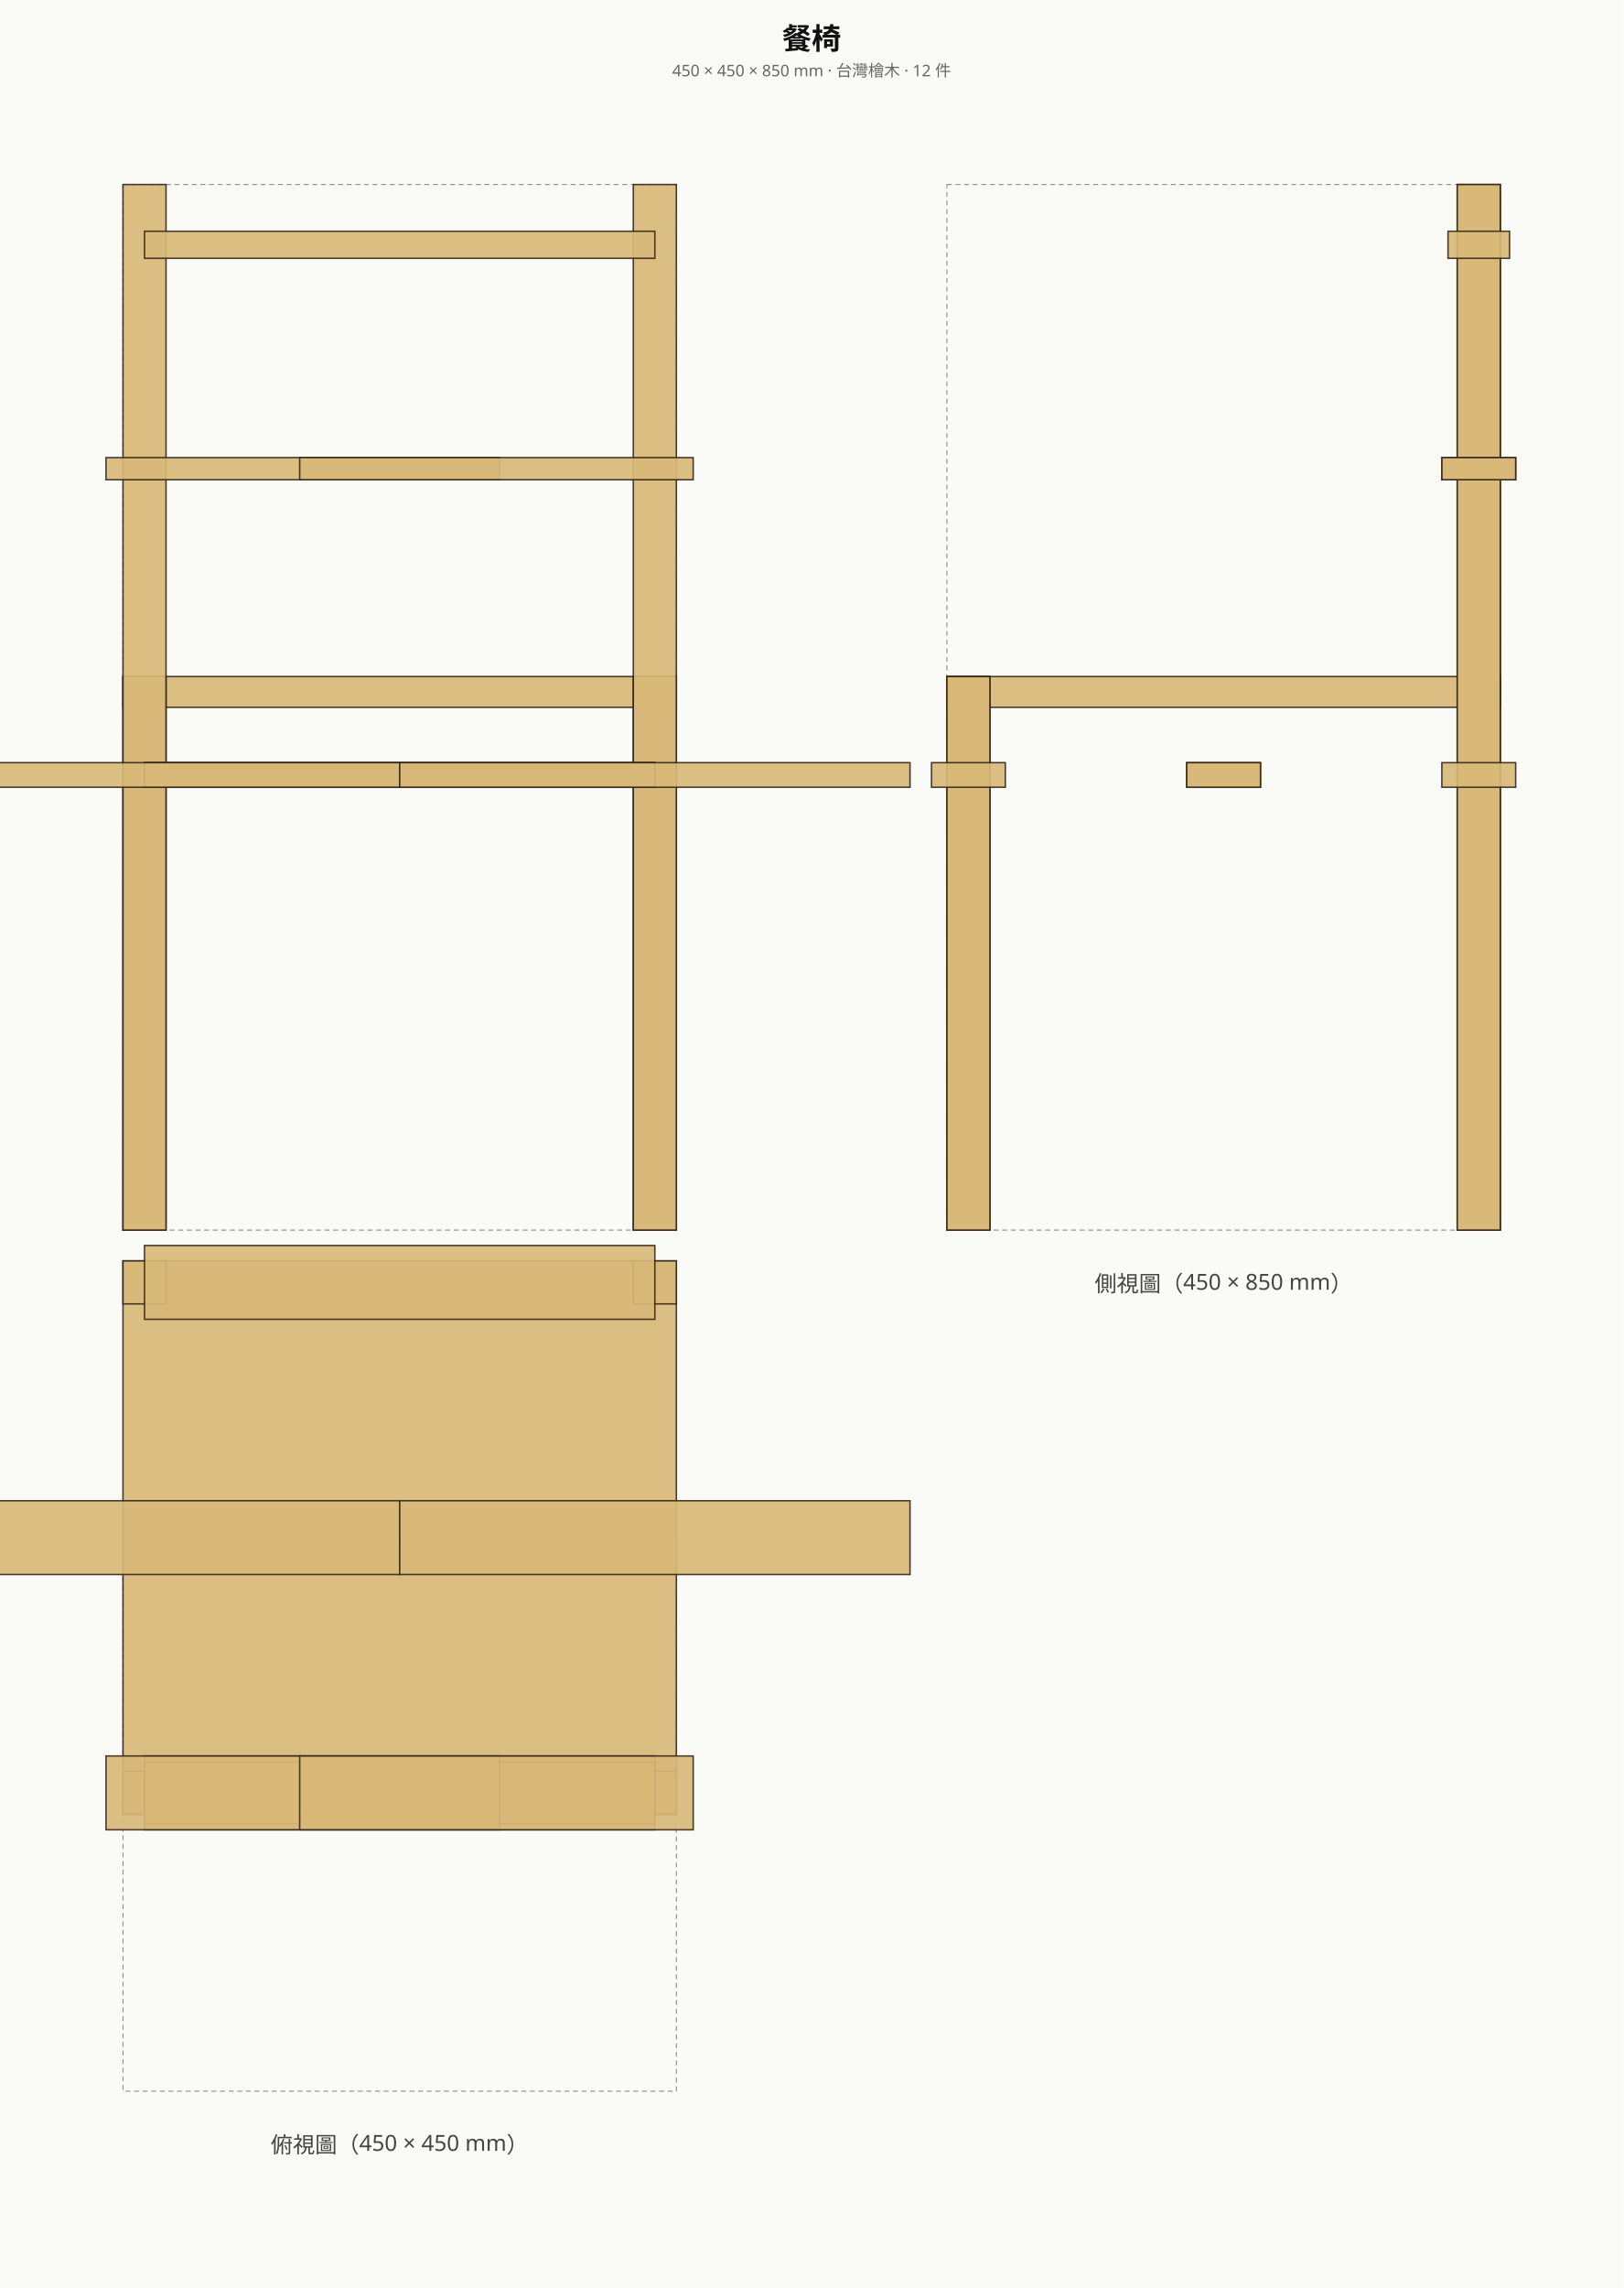
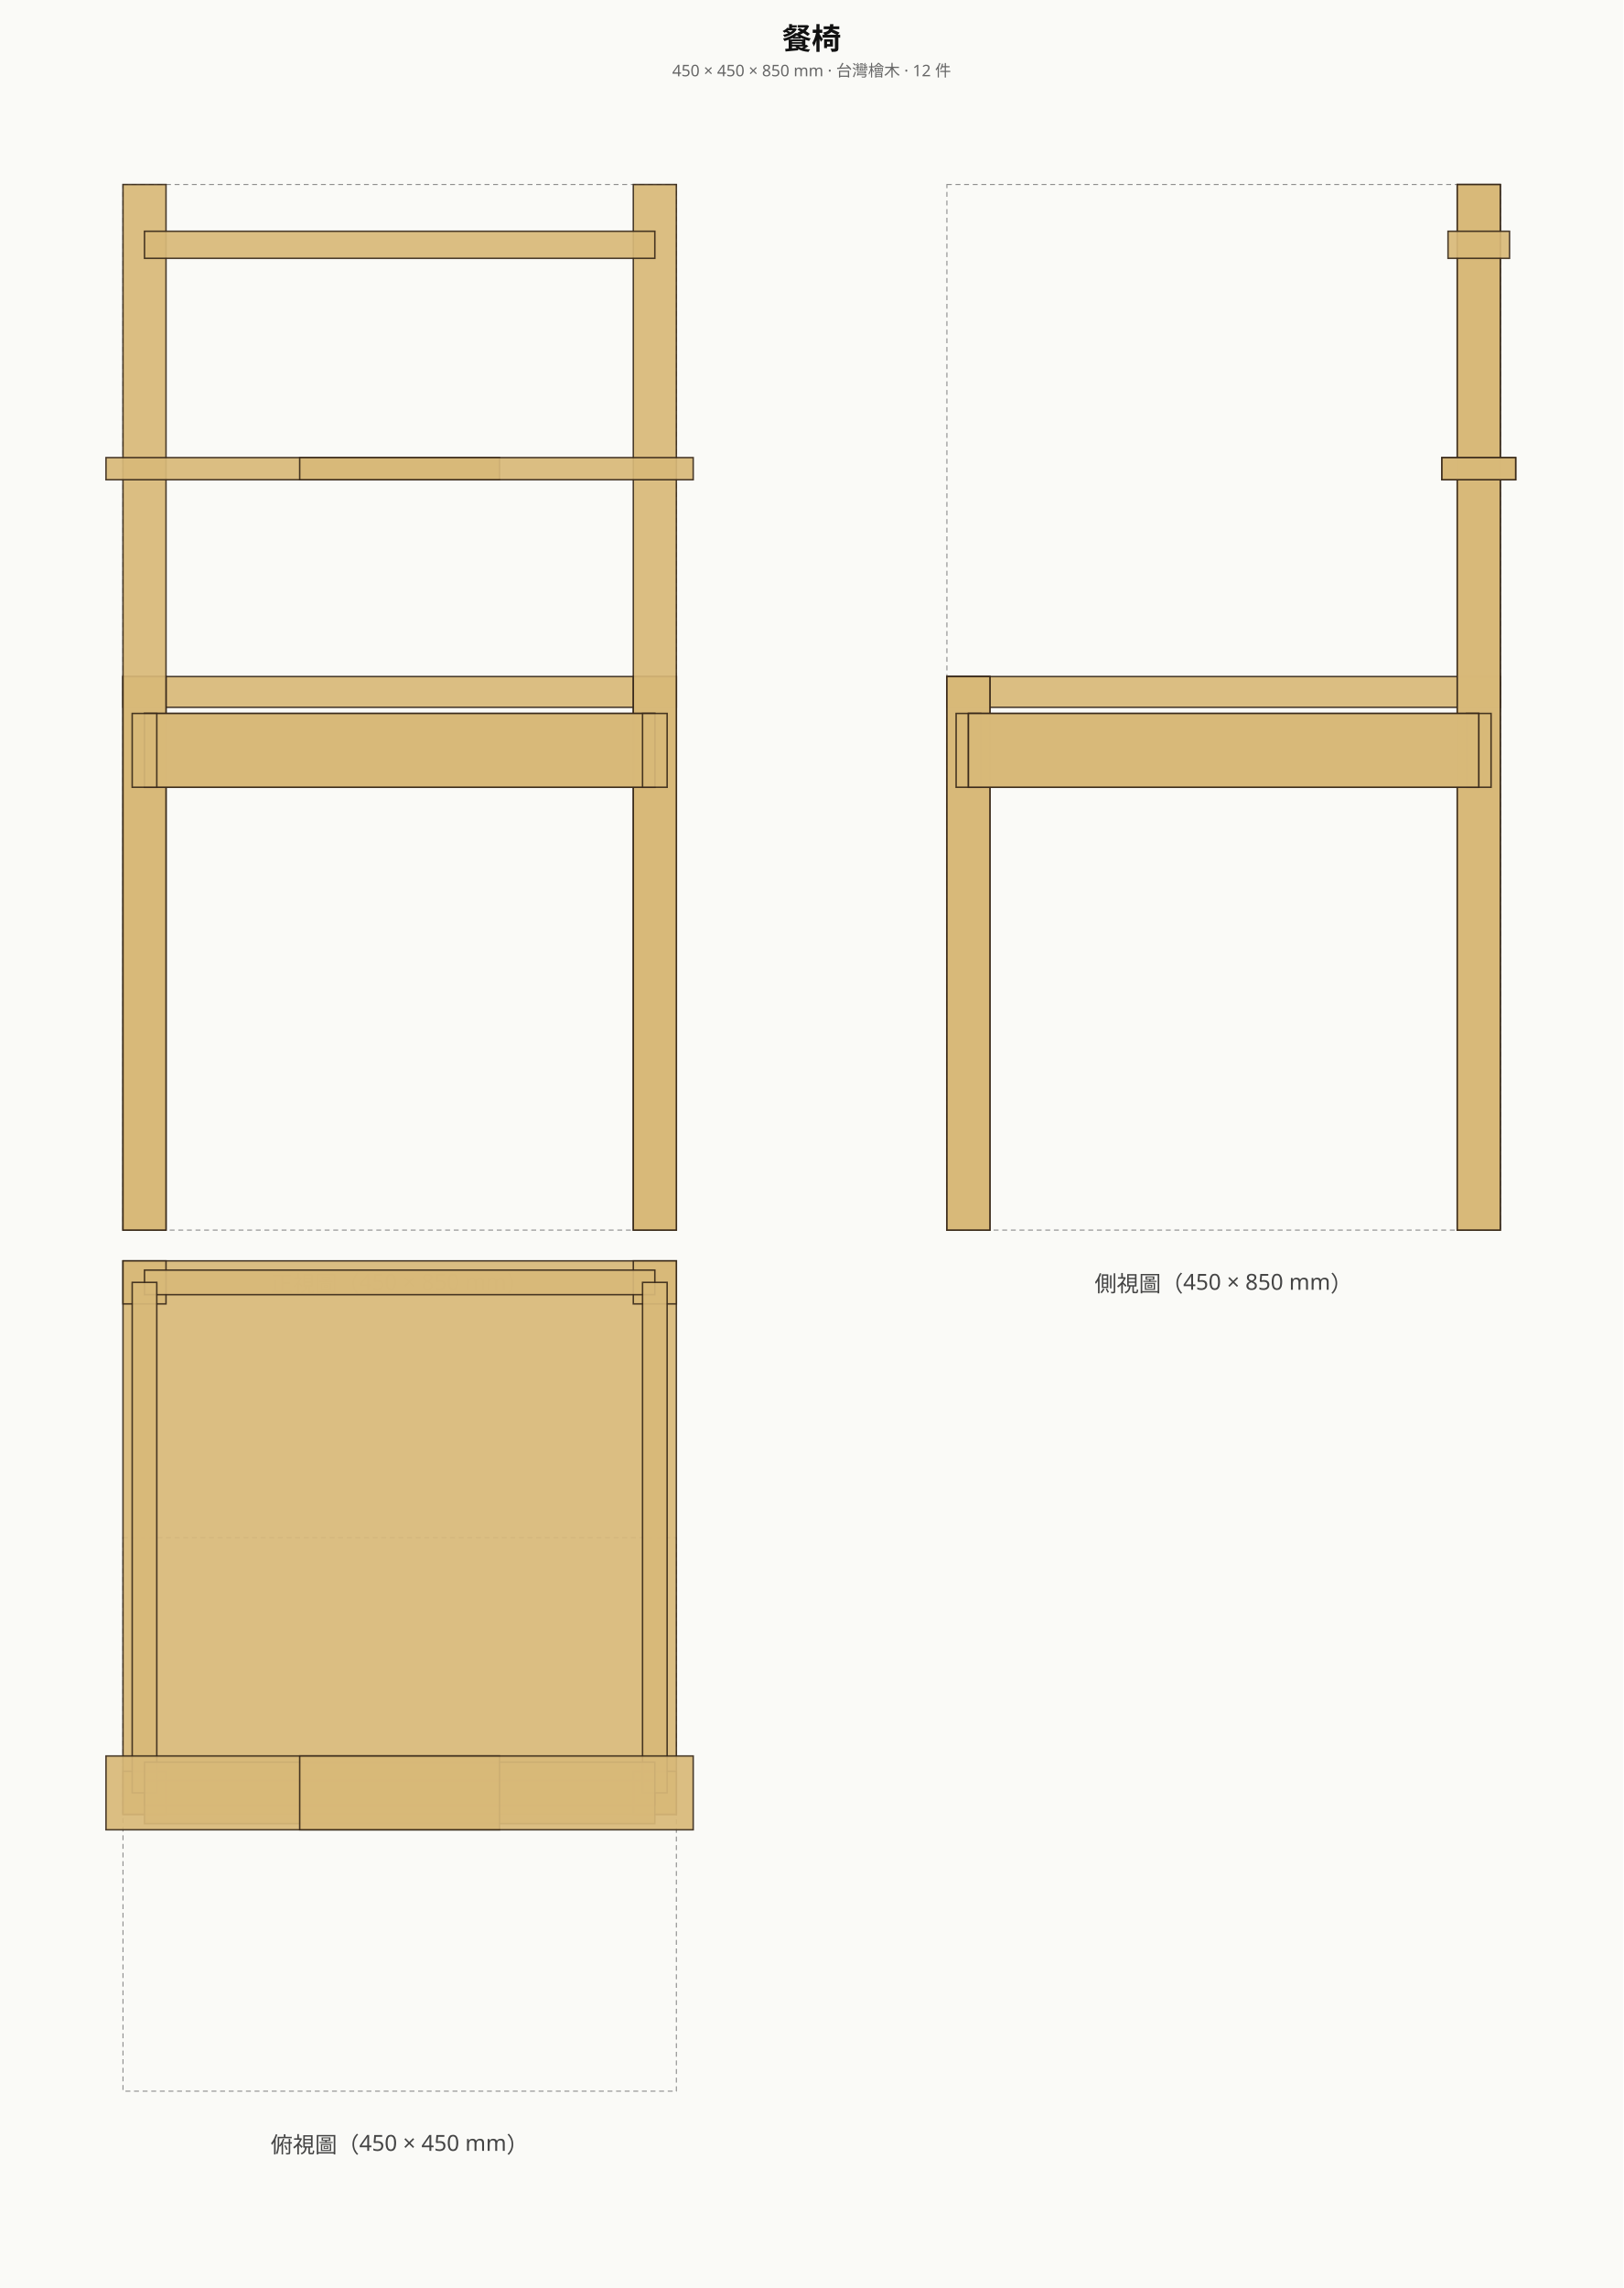
<svg xmlns="http://www.w3.org/2000/svg" viewBox="-20 -50 1320 1860" width="1320" height="1860">
  <rect x="-20" y="-50" width="1320" height="1860" fill="#fafaf7" />
  <text x="640" y="-10" text-anchor="middle" font-size="24" font-weight="700" fill="#111" font-family="sans-serif">餐椅</text>
  <text x="640" y="12" text-anchor="middle" font-size="13" fill="#666" font-family="sans-serif">450 × 450 × 850 mm · 台灣檜木 · 12 件</text>
  <g transform="translate(305, 100)">
    <rect x="-225.0" y="0" width="450.0" height="850.0" fill="none" stroke="#888" stroke-dasharray="4 3" stroke-width="0.8" />
    <rect x="-225.0" y="400.0" width="450.0" height="25.0" fill="#d8b878" stroke="#3a2a1a" stroke-width="1.2" opacity="0.92" />
    <rect x="-225.0" y="400.0" width="35.0" height="450.0" fill="#d8b878" stroke="#3a2a1a" stroke-width="1.2" opacity="0.92" />
    <rect x="190.0" y="400.0" width="35.0" height="450.0" fill="#d8b878" stroke="#3a2a1a" stroke-width="1.2" opacity="0.92" />
    <rect x="-225.0" y="0.0" width="35.0" height="850.0" fill="#d8b878" stroke="#3a2a1a" stroke-width="1.2" opacity="0.92" />
    <rect x="190.0" y="0.0" width="35.0" height="850.0" fill="#d8b878" stroke="#3a2a1a" stroke-width="1.2" opacity="0.92" />
-     <rect x="-207.5" y="470.0" width="415.0" height="20.0" fill="#d8b878" stroke="#3a2a1a" stroke-width="1.2" opacity="0.92" />
-     <rect x="-207.5" y="470.0" width="415.0" height="20.0" fill="#d8b878" stroke="#3a2a1a" stroke-width="1.2" opacity="0.92" />
-     <rect x="-415.0" y="470.0" width="415.0" height="20.0" fill="#d8b878" stroke="#3a2a1a" stroke-width="1.2" opacity="0.92" />
-     <rect x="0.0" y="470.0" width="415.0" height="20.0" fill="#d8b878" stroke="#3a2a1a" stroke-width="1.2" opacity="0.92" />
+     <rect x="-207.5" y="430.0" width="415.0" height="60.0" fill="#d8b878" stroke="#3a2a1a" stroke-width="1.2" opacity="0.92" />
+     <rect x="-207.5" y="430.0" width="415.0" height="60.0" fill="#d8b878" stroke="#3a2a1a" stroke-width="1.2" opacity="0.92" />
+     <rect x="-217.5" y="430.0" width="20.0" height="60.0" fill="#d8b878" stroke="#3a2a1a" stroke-width="1.2" opacity="0.92" />
+     <rect x="197.5" y="430.0" width="20.0" height="60.0" fill="#d8b878" stroke="#3a2a1a" stroke-width="1.2" opacity="0.92" />
    <rect x="-207.5" y="38.0" width="415.0" height="22.0" fill="#d8b878" stroke="#3a2a1a" stroke-width="1.2" opacity="0.92" />
    <rect x="-238.8" y="222.0" width="320.0" height="18.0" fill="#d8b878" stroke="#3a2a1a" stroke-width="1.2" opacity="0.92" />
    <rect x="-81.3" y="222.0" width="320.0" height="18.0" fill="#d8b878" stroke="#3a2a1a" stroke-width="1.2" opacity="0.92" />
    <text x="0" y="900.0" text-anchor="middle" font-size="18" fill="#444" font-family="sans-serif">正視圖（450 × 850 mm）</text>
  </g>
  <g transform="translate(975, 100)">
    <rect x="-225.0" y="0" width="450.0" height="850.0" fill="none" stroke="#888" stroke-dasharray="4 3" stroke-width="0.8" />
    <rect x="-225.0" y="400.0" width="450.0" height="25.0" fill="#d8b878" stroke="#3a2a1a" stroke-width="1.2" opacity="0.92" />
    <rect x="-225.0" y="400.0" width="35.0" height="450.0" fill="#d8b878" stroke="#3a2a1a" stroke-width="1.2" opacity="0.92" />
    <rect x="-225.0" y="400.0" width="35.0" height="450.0" fill="#d8b878" stroke="#3a2a1a" stroke-width="1.2" opacity="0.92" />
    <rect x="190.0" y="0.0" width="35.0" height="850.0" fill="#d8b878" stroke="#3a2a1a" stroke-width="1.2" opacity="0.92" />
    <rect x="190.0" y="0.0" width="35.0" height="850.0" fill="#d8b878" stroke="#3a2a1a" stroke-width="1.2" opacity="0.92" />
-     <rect x="-237.5" y="470.0" width="60.0" height="20.0" fill="#d8b878" stroke="#3a2a1a" stroke-width="1.2" opacity="0.92" />
-     <rect x="177.5" y="470.0" width="60.0" height="20.0" fill="#d8b878" stroke="#3a2a1a" stroke-width="1.2" opacity="0.92" />
-     <rect x="-30.0" y="470.0" width="60.0" height="20.0" fill="#d8b878" stroke="#3a2a1a" stroke-width="1.2" opacity="0.92" />
-     <rect x="-30.0" y="470.0" width="60.0" height="20.0" fill="#d8b878" stroke="#3a2a1a" stroke-width="1.2" opacity="0.92" />
+     <rect x="-217.5" y="430.0" width="20.0" height="60.0" fill="#d8b878" stroke="#3a2a1a" stroke-width="1.2" opacity="0.92" />
+     <rect x="197.5" y="430.0" width="20.0" height="60.0" fill="#d8b878" stroke="#3a2a1a" stroke-width="1.2" opacity="0.92" />
+     <rect x="-207.5" y="430.0" width="415.0" height="60.0" fill="#d8b878" stroke="#3a2a1a" stroke-width="1.2" opacity="0.92" />
+     <rect x="-207.5" y="430.0" width="415.0" height="60.0" fill="#d8b878" stroke="#3a2a1a" stroke-width="1.2" opacity="0.92" />
    <rect x="182.5" y="38.0" width="50.0" height="22.0" fill="#d8b878" stroke="#3a2a1a" stroke-width="1.2" opacity="0.92" />
    <rect x="177.5" y="222.0" width="60.0" height="18.0" fill="#d8b878" stroke="#3a2a1a" stroke-width="1.2" opacity="0.92" />
    <rect x="177.5" y="222.0" width="60.0" height="18.0" fill="#d8b878" stroke="#3a2a1a" stroke-width="1.2" opacity="0.92" />
    <text x="0" y="900.0" text-anchor="middle" font-size="18" fill="#444" font-family="sans-serif">側視圖（450 × 850 mm）</text>
  </g>
  <g transform="translate(305, 1200)">
    <rect x="-225.0" y="0" width="450.0" height="450.0" fill="none" stroke="#888" stroke-dasharray="4 3" stroke-width="0.8" />
    <rect x="-225.0" y="-225.0" width="450.0" height="450.0" fill="#d8b878" stroke="#3a2a1a" stroke-width="1.2" opacity="0.92" />
    <rect x="-225.0" y="-225.0" width="35.0" height="35.0" fill="#d8b878" stroke="#3a2a1a" stroke-width="1.2" opacity="0.92" />
    <rect x="190.0" y="-225.0" width="35.0" height="35.0" fill="#d8b878" stroke="#3a2a1a" stroke-width="1.2" opacity="0.92" />
    <rect x="-225.0" y="190.0" width="35.0" height="35.0" fill="#d8b878" stroke="#3a2a1a" stroke-width="1.2" opacity="0.92" />
    <rect x="190.0" y="190.0" width="35.0" height="35.0" fill="#d8b878" stroke="#3a2a1a" stroke-width="1.2" opacity="0.92" />
-     <rect x="-207.5" y="-237.5" width="415.0" height="60.0" fill="#d8b878" stroke="#3a2a1a" stroke-width="1.2" opacity="0.92" />
-     <rect x="-207.5" y="177.5" width="415.0" height="60.0" fill="#d8b878" stroke="#3a2a1a" stroke-width="1.2" opacity="0.92" />
-     <rect x="-415.0" y="-30.0" width="415.0" height="60.0" fill="#d8b878" stroke="#3a2a1a" stroke-width="1.2" opacity="0.92" />
-     <rect x="0.0" y="-30.0" width="415.0" height="60.0" fill="#d8b878" stroke="#3a2a1a" stroke-width="1.2" opacity="0.92" />
+     <rect x="-207.5" y="-217.5" width="415.0" height="20.0" fill="#d8b878" stroke="#3a2a1a" stroke-width="1.2" opacity="0.92" />
+     <rect x="-207.5" y="197.5" width="415.0" height="20.0" fill="#d8b878" stroke="#3a2a1a" stroke-width="1.2" opacity="0.92" />
+     <rect x="-217.5" y="-207.5" width="20.0" height="415.0" fill="#d8b878" stroke="#3a2a1a" stroke-width="1.2" opacity="0.92" />
+     <rect x="197.5" y="-207.5" width="20.0" height="415.0" fill="#d8b878" stroke="#3a2a1a" stroke-width="1.2" opacity="0.92" />
    <rect x="-207.5" y="182.5" width="415.0" height="50.0" fill="#d8b878" stroke="#3a2a1a" stroke-width="1.2" opacity="0.92" />
    <rect x="-238.8" y="177.5" width="320.0" height="60.0" fill="#d8b878" stroke="#3a2a1a" stroke-width="1.2" opacity="0.92" />
    <rect x="-81.3" y="177.5" width="320.0" height="60.0" fill="#d8b878" stroke="#3a2a1a" stroke-width="1.2" opacity="0.92" />
    <text x="0" y="500.0" text-anchor="middle" font-size="18" fill="#444" font-family="sans-serif">俯視圖（450 × 450 mm）</text>
  </g>
</svg>
